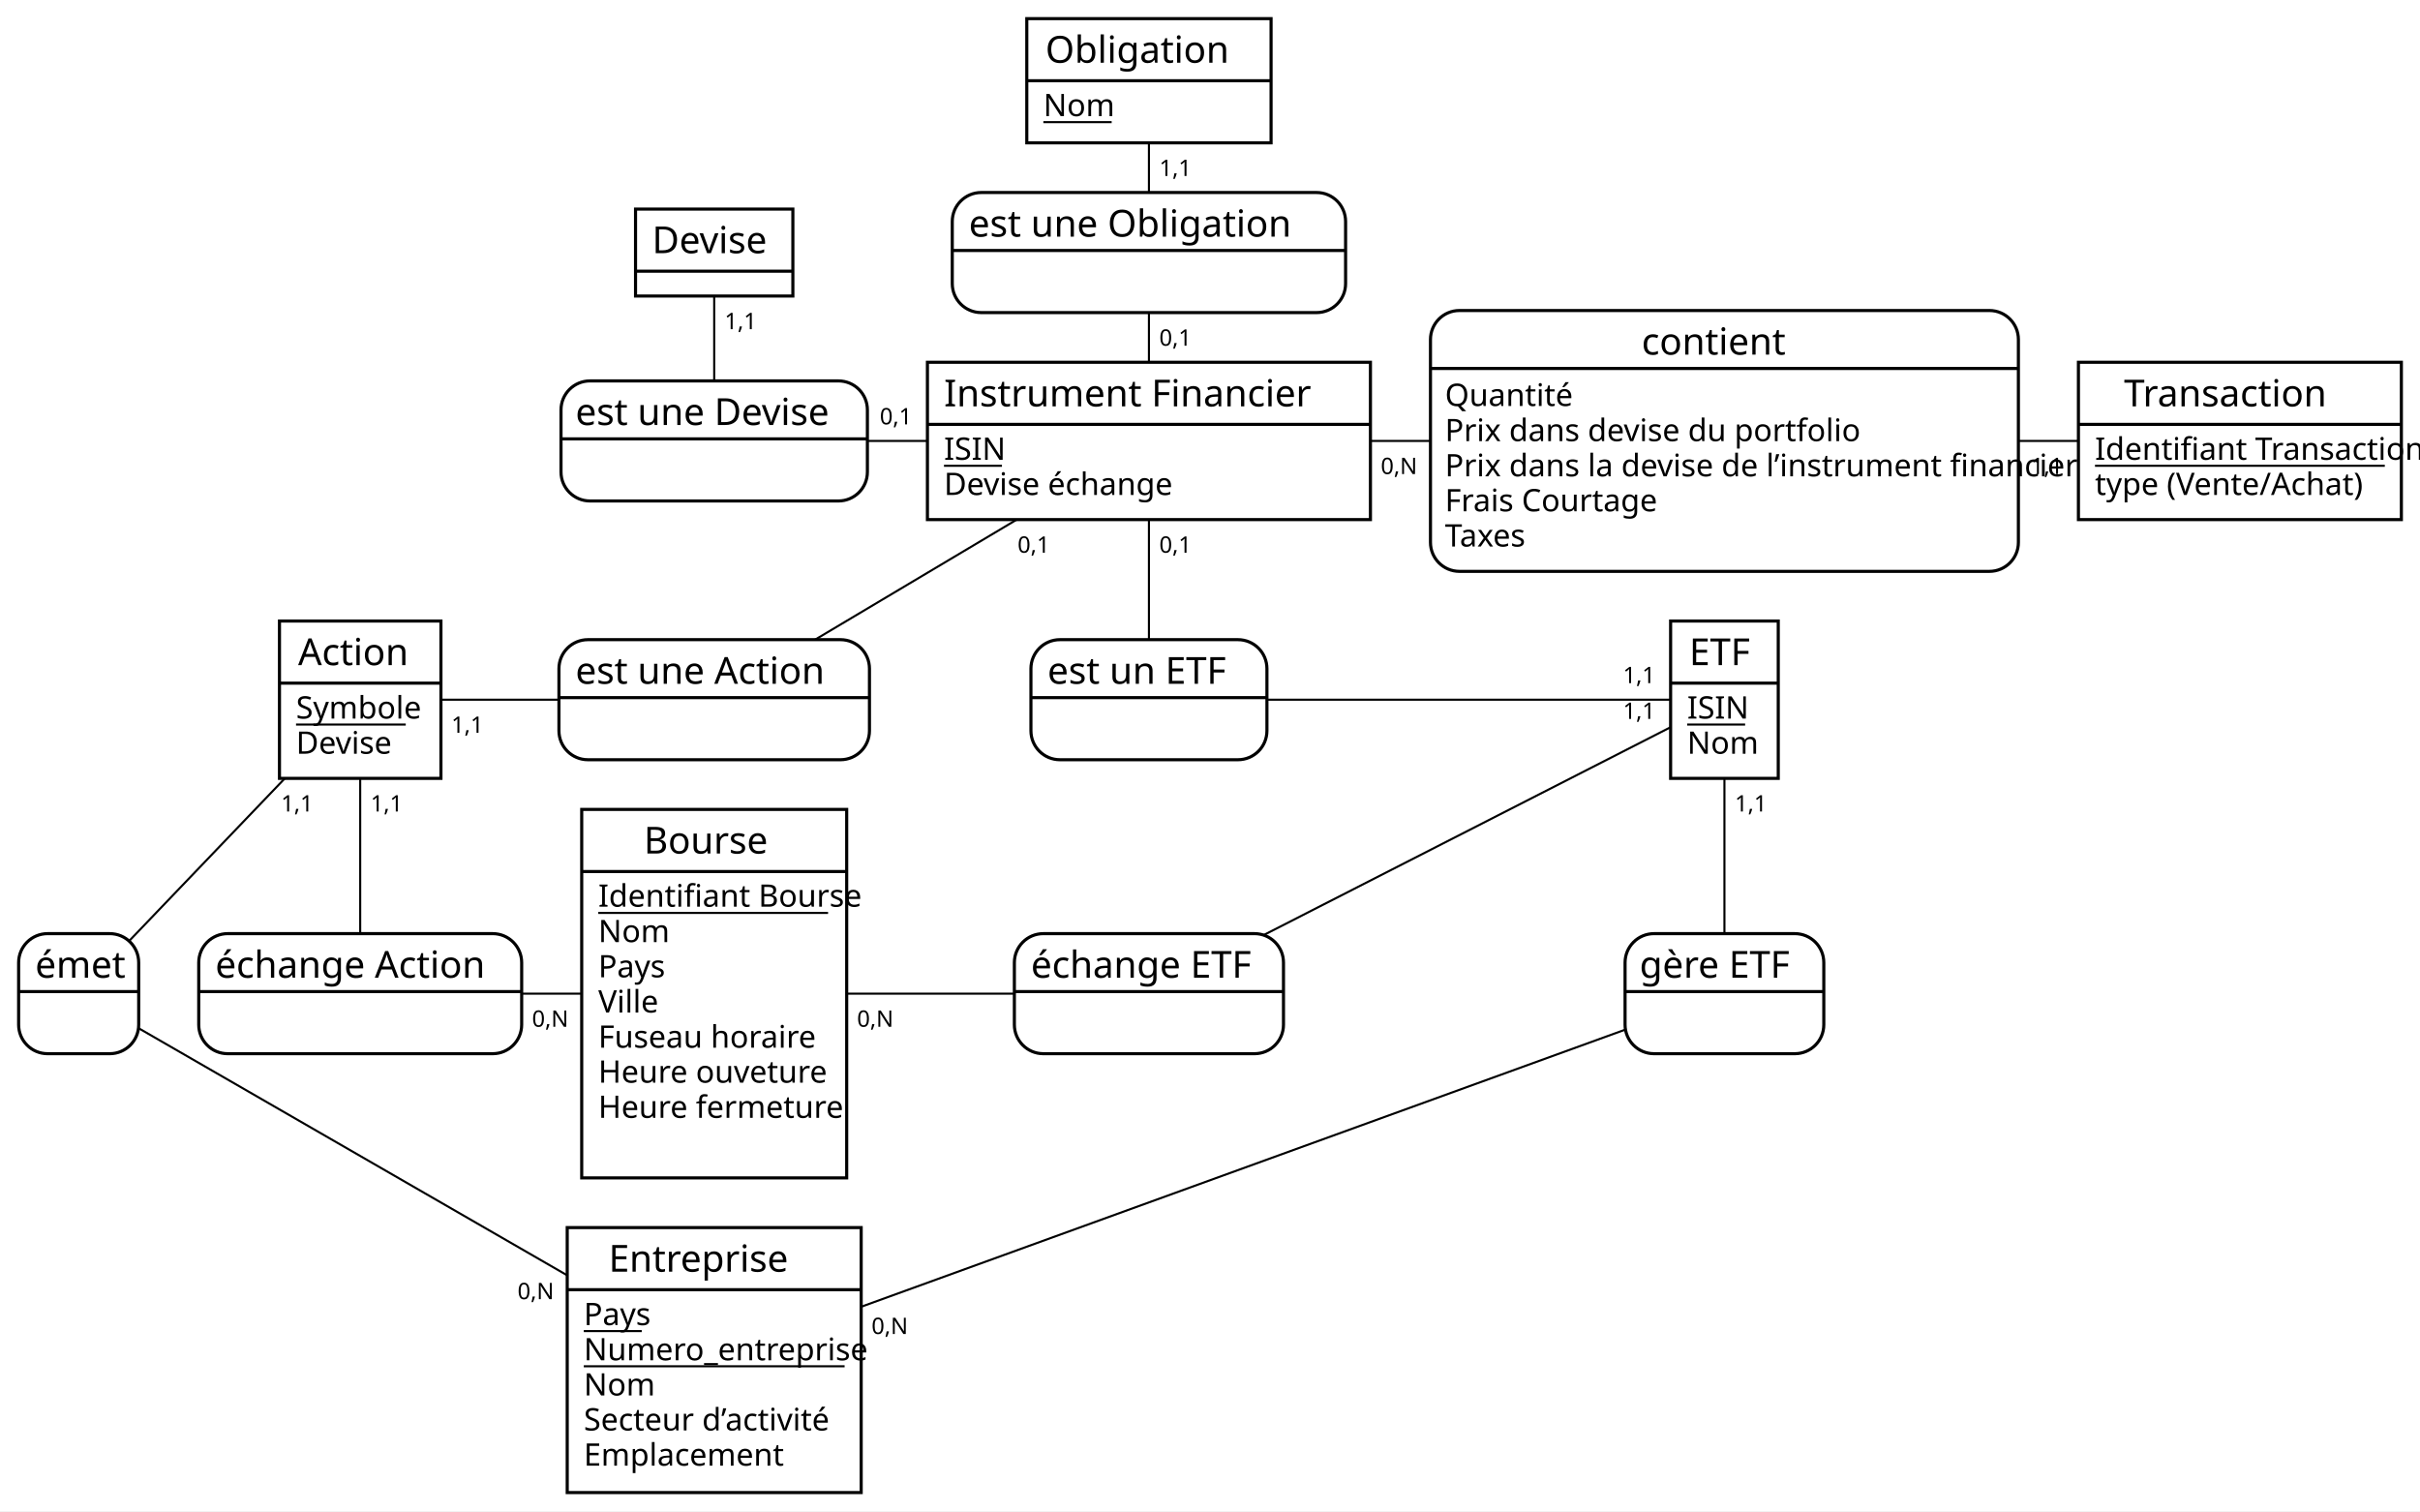
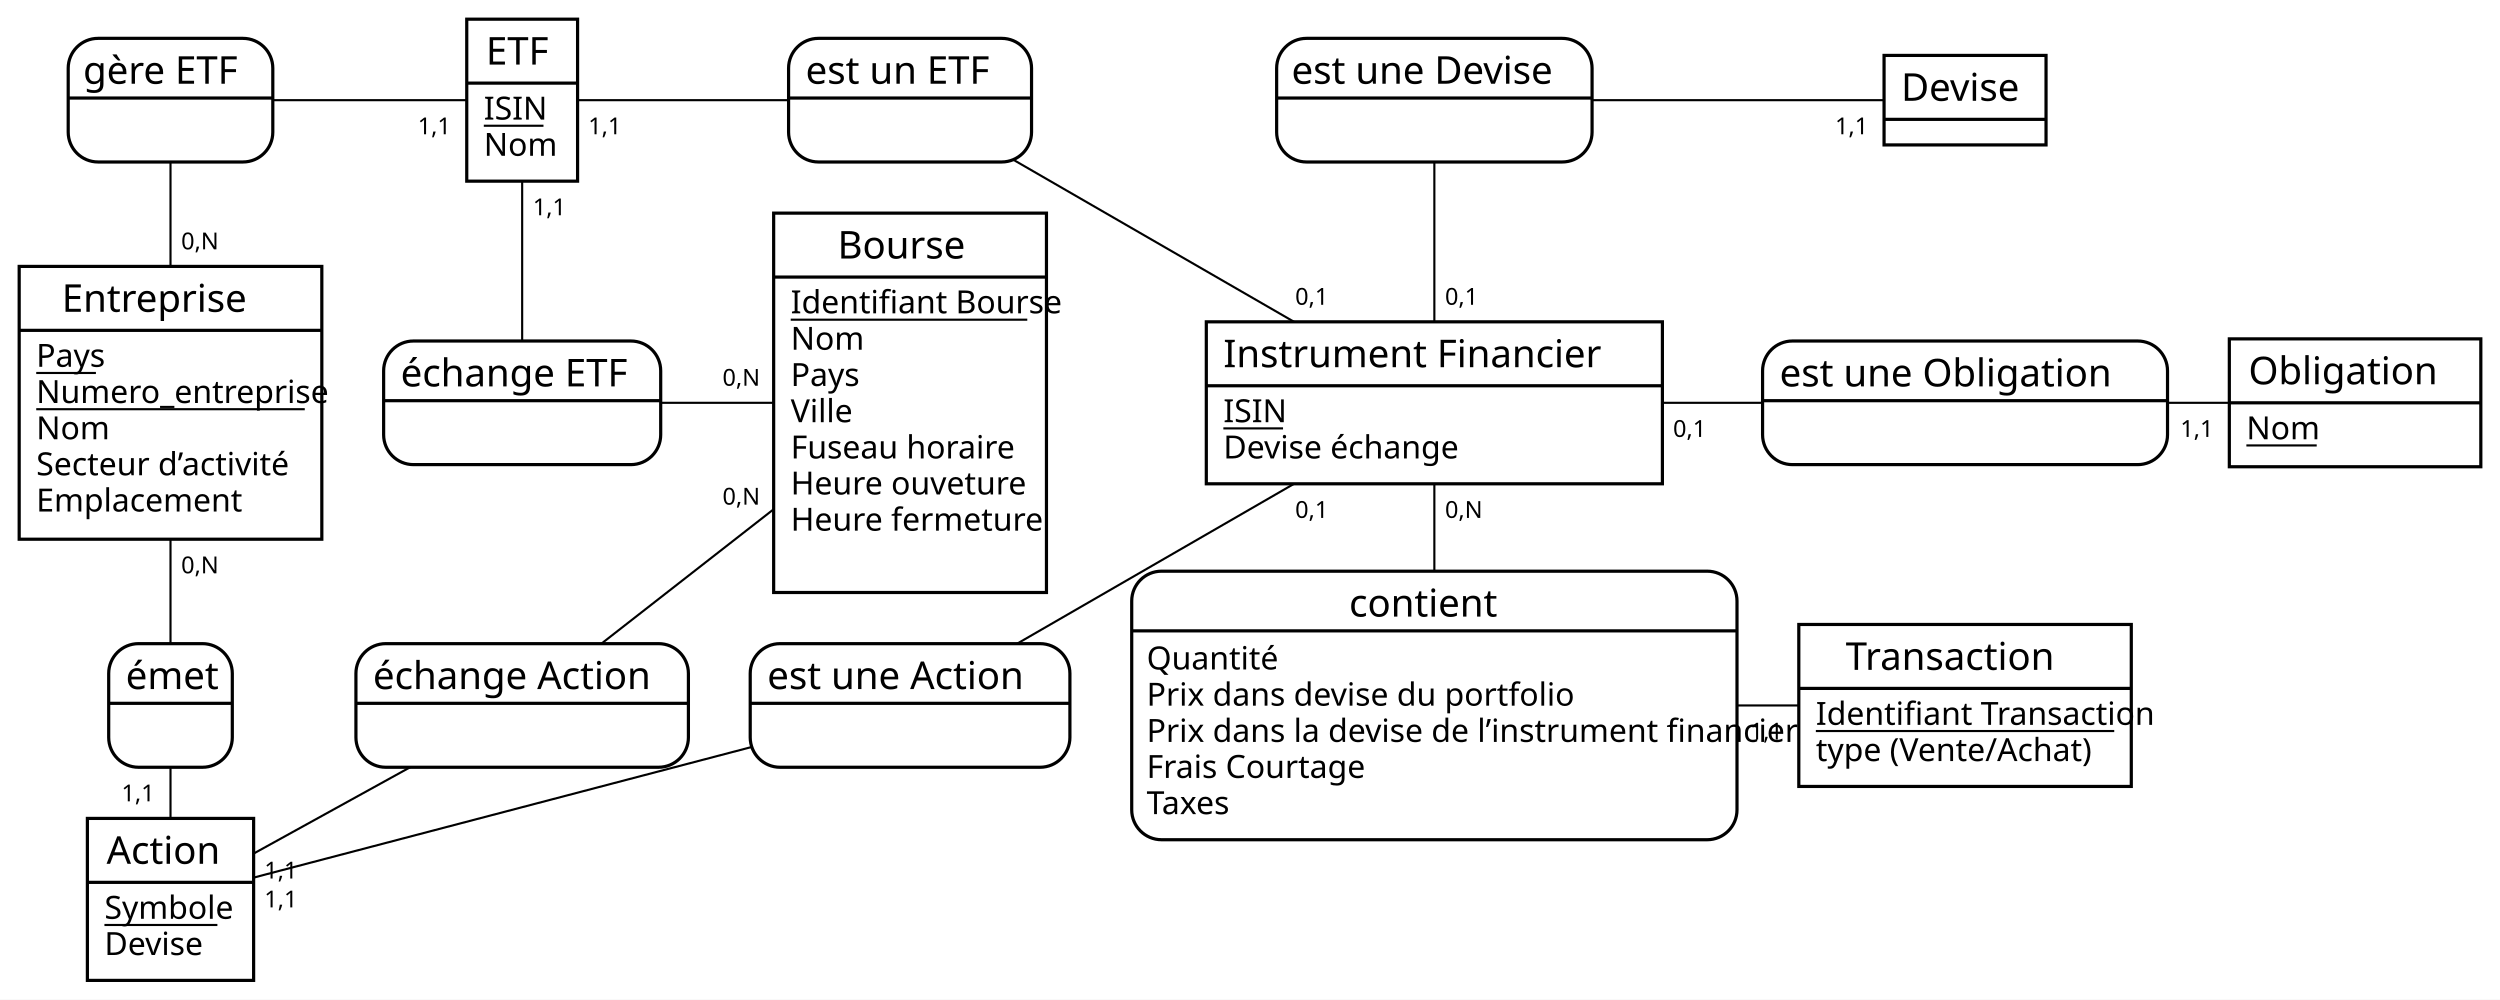
- <svg xmlns="http://www.w3.org/2000/svg" width="1169" height="730" viewBox="0 0 1169 730">
-   <rect x="0" y="0" width="1169" height="730" fill="#FFFFFF" stroke="none" stroke-width="0" />
-   <g>
-     <line x1="555" y1="213" x2="555" y2="122" stroke="#000000" stroke-width="1" />
-     <line x1="555" y1="39" x2="555" y2="122" stroke="#000000" stroke-width="1" />
-     <g>
-       <path d="M636 93 a14 14 90 0 1 14 14 V121 h-190 V107 a14 14 90 0 1 14 -14" fill="#FFFFFF" stroke="#FFFFFF" stroke-width="0" />
-       <path d="M650 121 v16 a14 14 90 0 1 -14 14 H474 a14 14 90 0 1 -14 -14 V121 H190" fill="#FFFFFF" stroke="#FFFFFF" stroke-width="0" />
-       <rect x="460" y="93" width="190" height="58" fill="none" rx="14" stroke="#000000" stroke-width="1.5" />
-       <line x1="460" y1="121" x2="650" y2="121" stroke="#000000" stroke-width="1.5" />
-       <text x="468" y="114.3" fill="#000000" font-family="Copperplate" font-size="18">est une Obligation</text>
-     </g>
-     <text x="560" y="167" fill="#000000" font-family="Futura" font-size="11">0,1</text>
-     <text x="560" y="85" fill="#000000" font-family="Futura" font-size="11">1,1</text>
-   </g>
-   <g>
-     <line x1="555" y1="213" x2="345" y2="213" stroke="#000000" stroke-width="1" />
-     <line x1="345" y1="122" x2="345" y2="213" stroke="#000000" stroke-width="1" />
-     <g>
-       <path d="M405 184 a14 14 90 0 1 14 14 V212 h-148 V198 a14 14 90 0 1 14 -14" fill="#FFFFFF" stroke="#FFFFFF" stroke-width="0" />
-       <path d="M419 212 v16 a14 14 90 0 1 -14 14 H285 a14 14 90 0 1 -14 -14 V212 H148" fill="#FFFFFF" stroke="#FFFFFF" stroke-width="0" />
-       <rect x="271" y="184" width="148" height="58" fill="none" rx="14" stroke="#000000" stroke-width="1.5" />
-       <line x1="271" y1="212" x2="419" y2="212" stroke="#000000" stroke-width="1.5" />
-       <text x="278" y="205.3" fill="#000000" font-family="Copperplate" font-size="18">est une Devise</text>
-     </g>
-     <text x="425" y="205" fill="#000000" font-family="Futura" font-size="11">0,1</text>
-     <text x="350" y="159" fill="#000000" font-family="Futura" font-size="11">1,1</text>
-   </g>
-   <g>
-     <line x1="1082" y1="213" x2="833" y2="213" stroke="#000000" stroke-width="1" />
-     <line x1="555" y1="213" x2="833" y2="213" stroke="#000000" stroke-width="1" />
-     <g>
-       <path d="M961 150 a14 14 90 0 1 14 14 V178 h-284 V164 a14 14 90 0 1 14 -14" fill="#FFFFFF" stroke="#FFFFFF" stroke-width="0" />
-       <path d="M975 178 v84 a14 14 90 0 1 -14 14 H705 a14 14 90 0 1 -14 -14 V178 H284" fill="#FFFFFF" stroke="#FFFFFF" stroke-width="0" />
-       <rect x="691" y="150" width="284" height="126" fill="none" rx="14" stroke="#000000" stroke-width="1.5" />
-       <line x1="691" y1="178" x2="975" y2="178" stroke="#000000" stroke-width="1.5" />
-       <text x="793" y="171.3" fill="#000000" font-family="Copperplate" font-size="18">contient</text>
-       <text x="698" y="196.1" fill="#000000" font-family="Gill Sans" font-size="15">Quantité</text>
-       <text x="698" y="213.1" fill="#000000" font-family="Gill Sans" font-size="15">Prix dans devise du portfolio</text>
-       <text x="698" y="230.1" fill="#000000" font-family="Gill Sans" font-size="15">Prix dans la devise de l’instrument financier</text>
-       <text x="698" y="247" fill="#000000" font-family="Gill Sans" font-size="15">Frais Courtage</text>
-       <text x="698" y="264" fill="#000000" font-family="Gill Sans" font-size="15">Taxes</text>
-     </g>
-     <text x="981" y="229" fill="#000000" font-family="Futura" font-size="11">1,1</text>
-     <text x="667" y="229" fill="#000000" font-family="Futura" font-size="11">0,N</text>
-   </g>
-   <g>
-     <line x1="555" y1="213" x2="345" y2="338" stroke="#000000" stroke-width="1" />
-     <line x1="174" y1="338" x2="345" y2="338" stroke="#000000" stroke-width="1" />
-     <g>
-       <path d="M406 309 a14 14 90 0 1 14 14 V337 h-150 V323 a14 14 90 0 1 14 -14" fill="#FFFFFF" stroke="#FFFFFF" stroke-width="0" />
-       <path d="M420 337 v16 a14 14 90 0 1 -14 14 H284 a14 14 90 0 1 -14 -14 V337 H150" fill="#FFFFFF" stroke="#FFFFFF" stroke-width="0" />
-       <rect x="270" y="309" width="150" height="58" fill="none" rx="14" stroke="#000000" stroke-width="1.5" />
-       <line x1="270" y1="337" x2="420" y2="337" stroke="#000000" stroke-width="1.5" />
-       <text x="278" y="330.3" fill="#000000" font-family="Copperplate" font-size="18">est une Action</text>
-     </g>
-     <text x="491.55" y="267" fill="#000000" font-family="Futura" font-size="11">0,1</text>
-     <text x="218" y="354" fill="#000000" font-family="Futura" font-size="11">1,1</text>
-   </g>
-   <g>
-     <line x1="555" y1="213" x2="555" y2="338" stroke="#000000" stroke-width="1" />
-     <line x1="833" y1="338" x2="555" y2="338" stroke="#000000" stroke-width="1" />
-     <g>
-       <path d="M598 309 a14 14 90 0 1 14 14 V337 h-114 V323 a14 14 90 0 1 14 -14" fill="#FFFFFF" stroke="#FFFFFF" stroke-width="0" />
-       <path d="M612 337 v16 a14 14 90 0 1 -14 14 H512 a14 14 90 0 1 -14 -14 V337 H114" fill="#FFFFFF" stroke="#FFFFFF" stroke-width="0" />
-       <rect x="498" y="309" width="114" height="58" fill="none" rx="14" stroke="#000000" stroke-width="1.5" />
-       <line x1="498" y1="337" x2="612" y2="337" stroke="#000000" stroke-width="1.5" />
-       <text x="506" y="330.3" fill="#000000" font-family="Copperplate" font-size="18">est un ETF</text>
-     </g>
-     <text x="560" y="267" fill="#000000" font-family="Futura" font-size="11">0,1</text>
-     <text x="784" y="330" fill="#000000" font-family="Futura" font-size="11">1,1</text>
-   </g>
-   <g>
-     <line x1="174" y1="338" x2="38" y2="480" stroke="#000000" stroke-width="1" />
-     <line x1="345" y1="657" x2="38" y2="480" stroke="#000000" stroke-width="1" />
-     <g>
-       <path d="M53 451 a14 14 90 0 1 14 14 V479 h-58 V465 a14 14 90 0 1 14 -14" fill="#FFFFFF" stroke="#FFFFFF" stroke-width="0" />
-       <path d="M67 479 v16 a14 14 90 0 1 -14 14 H23 a14 14 90 0 1 -14 -14 V479 H58" fill="#FFFFFF" stroke="#FFFFFF" stroke-width="0" />
-       <rect x="9" y="451" width="58" height="58" fill="none" rx="14" stroke="#000000" stroke-width="1.5" />
-       <line x1="9" y1="479" x2="67" y2="479" stroke="#000000" stroke-width="1.5" />
-       <text x="17" y="472.3" fill="#000000" font-family="Copperplate" font-size="18">émet</text>
-     </g>
-     <text x="135.75" y="392" fill="#000000" font-family="Futura" font-size="11">1,1</text>
-     <text x="250" y="627.59" fill="#000000" font-family="Futura" font-size="11">0,N</text>
-   </g>
-   <g>
-     <line x1="345" y1="480" x2="174" y2="480" stroke="#000000" stroke-width="1" />
-     <line x1="174" y1="338" x2="174" y2="480" stroke="#000000" stroke-width="1" />
-     <g>
-       <path d="M238 451 a14 14 90 0 1 14 14 V479 h-156 V465 a14 14 90 0 1 14 -14" fill="#FFFFFF" stroke="#FFFFFF" stroke-width="0" />
-       <path d="M252 479 v16 a14 14 90 0 1 -14 14 H110 a14 14 90 0 1 -14 -14 V479 H156" fill="#FFFFFF" stroke="#FFFFFF" stroke-width="0" />
-       <rect x="96" y="451" width="156" height="58" fill="none" rx="14" stroke="#000000" stroke-width="1.5" />
-       <line x1="96" y1="479" x2="252" y2="479" stroke="#000000" stroke-width="1.5" />
-       <text x="104" y="472.3" fill="#000000" font-family="Copperplate" font-size="18">échange Action</text>
-     </g>
-     <text x="257" y="496" fill="#000000" font-family="Futura" font-size="11">0,N</text>
-     <text x="179" y="392" fill="#000000" font-family="Futura" font-size="11">1,1</text>
-   </g>
-   <g>
-     <line x1="345" y1="480" x2="555" y2="480" stroke="#000000" stroke-width="1" />
-     <line x1="833" y1="338" x2="555" y2="480" stroke="#000000" stroke-width="1" />
-     <g>
-       <path d="M606 451 a14 14 90 0 1 14 14 V479 h-130 V465 a14 14 90 0 1 14 -14" fill="#FFFFFF" stroke="#FFFFFF" stroke-width="0" />
-       <path d="M620 479 v16 a14 14 90 0 1 -14 14 H504 a14 14 90 0 1 -14 -14 V479 H130" fill="#FFFFFF" stroke="#FFFFFF" stroke-width="0" />
-       <rect x="490" y="451" width="130" height="58" fill="none" rx="14" stroke="#000000" stroke-width="1.5" />
-       <line x1="490" y1="479" x2="620" y2="479" stroke="#000000" stroke-width="1.5" />
-       <text x="498" y="472.3" fill="#000000" font-family="Copperplate" font-size="18">échange ETF</text>
-     </g>
-     <text x="414" y="496" fill="#000000" font-family="Futura" font-size="11">0,N</text>
-     <text x="784" y="347.27" fill="#000000" font-family="Futura" font-size="11">1,1</text>
-   </g>
-   <g>
-     <line x1="345" y1="657" x2="833" y2="480" stroke="#000000" stroke-width="1" />
-     <line x1="833" y1="338" x2="833" y2="480" stroke="#000000" stroke-width="1" />
-     <g>
-       <path d="M867 451 a14 14 90 0 1 14 14 V479 h-96 V465 a14 14 90 0 1 14 -14" fill="#FFFFFF" stroke="#FFFFFF" stroke-width="0" />
-       <path d="M881 479 v16 a14 14 90 0 1 -14 14 H799 a14 14 90 0 1 -14 -14 V479 H96" fill="#FFFFFF" stroke="#FFFFFF" stroke-width="0" />
-       <rect x="785" y="451" width="96" height="58" fill="none" rx="14" stroke="#000000" stroke-width="1.5" />
-       <line x1="785" y1="479" x2="881" y2="479" stroke="#000000" stroke-width="1.5" />
-       <text x="792" y="472.3" fill="#000000" font-family="Copperplate" font-size="18">gère ETF</text>
-     </g>
-     <text x="421" y="644.41" fill="#000000" font-family="Futura" font-size="11">0,N</text>
-     <text x="838" y="392" fill="#000000" font-family="Futura" font-size="11">1,1</text>
-   </g>
-   <g>
-     <g>
-       <rect x="496" y="9" width="118" height="30" fill="#FFFFFF" stroke="none" stroke-width="0" opacity="1" />
-       <rect x="496" y="39" width="118" height="30" fill="#FFFFFF" stroke="none" stroke-width="0" opacity="1" />
-       <rect x="496" y="9" width="118" height="60" fill="none" stroke="#000000" stroke-width="1.5" opacity="1" />
-       <line x1="496" y1="39" x2="614" y2="39" stroke="#000000" stroke-width="1.5" />
-     </g>
-     <text x="505" y="30.3" fill="#000000" font-family="Copperplate" font-size="18">Obligation</text>
-     <text x="504" y="56.1" fill="#000000" font-family="Gill Sans" font-size="15">Nom</text>
-     <line x1="504" y1="59" x2="537" y2="59" stroke="#000000" stroke-width="1" />
-   </g>
-   <g>
-     <g>
-       <rect x="307" y="101" width="76" height="30" fill="#FFFFFF" stroke="none" stroke-width="0" opacity="1" />
-       <rect x="307" y="131" width="76" height="12" fill="#FFFFFF" stroke="none" stroke-width="0" opacity="1" />
-       <rect x="307" y="101" width="76" height="42" fill="none" stroke="#000000" stroke-width="1.5" opacity="1" />
-       <line x1="307" y1="131" x2="383" y2="131" stroke="#000000" stroke-width="1.5" />
-     </g>
-     <text x="315" y="122.3" fill="#000000" font-family="Copperplate" font-size="18">Devise</text>
-   </g>
-   <g>
-     <g>
-       <rect x="448" y="175" width="214" height="30" fill="#FFFFFF" stroke="none" stroke-width="0" opacity="1" />
-       <rect x="448" y="205" width="214" height="46" fill="#FFFFFF" stroke="none" stroke-width="0" opacity="1" />
-       <rect x="448" y="175" width="214" height="76" fill="none" stroke="#000000" stroke-width="1.5" opacity="1" />
-       <line x1="448" y1="205" x2="662" y2="205" stroke="#000000" stroke-width="1.5" />
-     </g>
-     <text x="456" y="196.3" fill="#000000" font-family="Copperplate" font-size="18">Instrument Financier</text>
-     <text x="456" y="222.1" fill="#000000" font-family="Gill Sans" font-size="15">ISIN</text>
-     <line x1="456" y1="225" x2="484" y2="225" stroke="#000000" stroke-width="1" />
-     <text x="456" y="239.1" fill="#000000" font-family="Gill Sans" font-size="15">Devise échange</text>
-   </g>
-   <g>
-     <g>
-       <rect x="1004" y="175" width="156" height="30" fill="#FFFFFF" stroke="none" stroke-width="0" opacity="1" />
-       <rect x="1004" y="205" width="156" height="46" fill="#FFFFFF" stroke="none" stroke-width="0" opacity="1" />
-       <rect x="1004" y="175" width="156" height="76" fill="none" stroke="#000000" stroke-width="1.5" opacity="1" />
-       <line x1="1004" y1="205" x2="1160" y2="205" stroke="#000000" stroke-width="1.5" />
-     </g>
-     <text x="1026" y="196.3" fill="#000000" font-family="Copperplate" font-size="18">Transaction</text>
-     <text x="1012" y="222.1" fill="#000000" font-family="Gill Sans" font-size="15">Identifiant Transaction</text>
-     <line x1="1012" y1="225" x2="1152" y2="225" stroke="#000000" stroke-width="1" />
-     <text x="1012" y="239.1" fill="#000000" font-family="Gill Sans" font-size="15">type (Vente/Achat)</text>
-   </g>
-   <g>
-     <g>
-       <rect x="135" y="300" width="78" height="30" fill="#FFFFFF" stroke="none" stroke-width="0" opacity="1" />
-       <rect x="135" y="330" width="78" height="46" fill="#FFFFFF" stroke="none" stroke-width="0" opacity="1" />
-       <rect x="135" y="300" width="78" height="76" fill="none" stroke="#000000" stroke-width="1.5" opacity="1" />
-       <line x1="135" y1="330" x2="213" y2="330" stroke="#000000" stroke-width="1.5" />
-     </g>
-     <text x="144" y="321.3" fill="#000000" font-family="Copperplate" font-size="18">Action</text>
-     <text x="143" y="347.1" fill="#000000" font-family="Gill Sans" font-size="15">Symbole</text>
-     <line x1="143" y1="350" x2="196" y2="350" stroke="#000000" stroke-width="1" />
-     <text x="143" y="364.1" fill="#000000" font-family="Gill Sans" font-size="15">Devise</text>
-   </g>
-   <g>
-     <g>
-       <rect x="807" y="300" width="52" height="30" fill="#FFFFFF" stroke="none" stroke-width="0" opacity="1" />
-       <rect x="807" y="330" width="52" height="46" fill="#FFFFFF" stroke="none" stroke-width="0" opacity="1" />
-       <rect x="807" y="300" width="52" height="76" fill="none" stroke="#000000" stroke-width="1.5" opacity="1" />
-       <line x1="807" y1="330" x2="859" y2="330" stroke="#000000" stroke-width="1.5" />
-     </g>
-     <text x="816" y="321.3" fill="#000000" font-family="Copperplate" font-size="18">ETF</text>
-     <text x="815" y="347.1" fill="#000000" font-family="Gill Sans" font-size="15">ISIN</text>
-     <line x1="815" y1="350" x2="843" y2="350" stroke="#000000" stroke-width="1" />
-     <text x="815" y="364.1" fill="#000000" font-family="Gill Sans" font-size="15">Nom</text>
-   </g>
-   <g>
-     <g>
-       <rect x="281" y="391" width="128" height="30" fill="#FFFFFF" stroke="none" stroke-width="0" opacity="1" />
-       <rect x="281" y="421" width="128" height="148" fill="#FFFFFF" stroke="none" stroke-width="0" opacity="1" />
-       <rect x="281" y="391" width="128" height="178" fill="none" stroke="#000000" stroke-width="1.5" opacity="1" />
-       <line x1="281" y1="421" x2="409" y2="421" stroke="#000000" stroke-width="1.5" />
-     </g>
-     <text x="311" y="412.3" fill="#000000" font-family="Copperplate" font-size="18">Bourse</text>
-     <text x="289" y="438" fill="#000000" font-family="Gill Sans" font-size="15">Identifiant Bourse</text>
-     <line x1="289" y1="441" x2="400" y2="441" stroke="#000000" stroke-width="1" />
-     <text x="289" y="455.1" fill="#000000" font-family="Gill Sans" font-size="15">Nom</text>
-     <text x="289" y="472.1" fill="#000000" font-family="Gill Sans" font-size="15">Pays</text>
-     <text x="289" y="489.1" fill="#000000" font-family="Gill Sans" font-size="15">Ville</text>
-     <text x="289" y="506.1" fill="#000000" font-family="Gill Sans" font-size="15">Fuseau horaire</text>
-     <text x="289" y="523" fill="#000000" font-family="Gill Sans" font-size="15">Heure ouveture</text>
-     <text x="289" y="540" fill="#000000" font-family="Gill Sans" font-size="15">Heure fermeture</text>
-   </g>
-   <g>
-     <g>
-       <rect x="274" y="593" width="142" height="30" fill="#FFFFFF" stroke="none" stroke-width="0" opacity="1" />
-       <rect x="274" y="623" width="142" height="98" fill="#FFFFFF" stroke="none" stroke-width="0" opacity="1" />
-       <rect x="274" y="593" width="142" height="128" fill="none" stroke="#000000" stroke-width="1.5" opacity="1" />
-       <line x1="274" y1="623" x2="416" y2="623" stroke="#000000" stroke-width="1.5" />
-     </g>
-     <text x="294" y="614.3" fill="#000000" font-family="Copperplate" font-size="18">Entreprise</text>
-     <text x="282" y="640.1" fill="#000000" font-family="Gill Sans" font-size="15">Pays</text>
-     <line x1="282" y1="643" x2="310" y2="643" stroke="#000000" stroke-width="1" />
-     <text x="282" y="657.1" fill="#000000" font-family="Gill Sans" font-size="15">Numero_entreprise</text>
-     <line x1="282" y1="660" x2="408" y2="660" stroke="#000000" stroke-width="1" />
-     <text x="282" y="674.1" fill="#000000" font-family="Gill Sans" font-size="15">Nom</text>
-     <text x="282" y="691" fill="#000000" font-family="Gill Sans" font-size="15">Secteur d’activité</text>
-     <text x="282" y="708" fill="#000000" font-family="Gill Sans" font-size="15">Emplacement</text>
+ <svg xmlns="http://www.w3.org/2000/svg" width="1173" height="469" viewBox="0 0 1173 469">
+   <rect x="0" y="0" width="1173" height="469" fill="#FFFFFF" stroke="none" stroke-width="0" />
+   <g>
+     <line x1="80" y1="189" x2="80" y2="47" stroke="#000000" stroke-width="1" />
+     <line x1="245" y1="47" x2="80" y2="47" stroke="#000000" stroke-width="1" />
+     <g>
+       <path d="M114 18 a14 14 90 0 1 14 14 V46 h-96 V32 a14 14 90 0 1 14 -14" fill="#FFFFFF" stroke="#FFFFFF" stroke-width="0" />
+       <path d="M128 46 v16 a14 14 90 0 1 -14 14 H46 a14 14 90 0 1 -14 -14 V46 H96" fill="#FFFFFF" stroke="#FFFFFF" stroke-width="0" />
+       <rect x="32" y="18" width="96" height="58" fill="none" rx="14" stroke="#000000" stroke-width="1.5" />
+       <line x1="32" y1="46" x2="128" y2="46" stroke="#000000" stroke-width="1.5" />
+       <text x="39" y="39.3" fill="#000000" font-family="Copperplate" font-size="18">gère ETF</text>
+     </g>
+     <text x="85" y="117" fill="#000000" font-family="Futura" font-size="11">0,N</text>
+     <text x="196" y="63" fill="#000000" font-family="Futura" font-size="11">1,1</text>
+   </g>
+   <g>
+     <line x1="673" y1="189" x2="427" y2="47" stroke="#000000" stroke-width="1" />
+     <line x1="245" y1="47" x2="427" y2="47" stroke="#000000" stroke-width="1" />
+     <g>
+       <path d="M470 18 a14 14 90 0 1 14 14 V46 h-114 V32 a14 14 90 0 1 14 -14" fill="#FFFFFF" stroke="#FFFFFF" stroke-width="0" />
+       <path d="M484 46 v16 a14 14 90 0 1 -14 14 H384 a14 14 90 0 1 -14 -14 V46 H114" fill="#FFFFFF" stroke="#FFFFFF" stroke-width="0" />
+       <rect x="370" y="18" width="114" height="58" fill="none" rx="14" stroke="#000000" stroke-width="1.5" />
+       <line x1="370" y1="46" x2="484" y2="46" stroke="#000000" stroke-width="1.5" />
+       <text x="378" y="39.3" fill="#000000" font-family="Copperplate" font-size="18">est un ETF</text>
+     </g>
+     <text x="607.69" y="143" fill="#000000" font-family="Futura" font-size="11">0,1</text>
+     <text x="276" y="63" fill="#000000" font-family="Futura" font-size="11">1,1</text>
+   </g>
+   <g>
+     <line x1="673" y1="189" x2="673" y2="47" stroke="#000000" stroke-width="1" />
+     <line x1="922" y1="47" x2="673" y2="47" stroke="#000000" stroke-width="1" />
+     <g>
+       <path d="M733 18 a14 14 90 0 1 14 14 V46 h-148 V32 a14 14 90 0 1 14 -14" fill="#FFFFFF" stroke="#FFFFFF" stroke-width="0" />
+       <path d="M747 46 v16 a14 14 90 0 1 -14 14 H613 a14 14 90 0 1 -14 -14 V46 H148" fill="#FFFFFF" stroke="#FFFFFF" stroke-width="0" />
+       <rect x="599" y="18" width="148" height="58" fill="none" rx="14" stroke="#000000" stroke-width="1.5" />
+       <line x1="599" y1="46" x2="747" y2="46" stroke="#000000" stroke-width="1.5" />
+       <text x="606" y="39.3" fill="#000000" font-family="Copperplate" font-size="18">est une Devise</text>
+     </g>
+     <text x="678" y="143" fill="#000000" font-family="Futura" font-size="11">0,1</text>
+     <text x="861" y="63" fill="#000000" font-family="Futura" font-size="11">1,1</text>
+   </g>
+   <g>
+     <line x1="427" y1="189" x2="245" y2="189" stroke="#000000" stroke-width="1" />
+     <line x1="245" y1="47" x2="245" y2="189" stroke="#000000" stroke-width="1" />
+     <g>
+       <path d="M296 160 a14 14 90 0 1 14 14 V188 h-130 V174 a14 14 90 0 1 14 -14" fill="#FFFFFF" stroke="#FFFFFF" stroke-width="0" />
+       <path d="M310 188 v16 a14 14 90 0 1 -14 14 H194 a14 14 90 0 1 -14 -14 V188 H130" fill="#FFFFFF" stroke="#FFFFFF" stroke-width="0" />
+       <rect x="180" y="160" width="130" height="58" fill="none" rx="14" stroke="#000000" stroke-width="1.5" />
+       <line x1="180" y1="188" x2="310" y2="188" stroke="#000000" stroke-width="1.5" />
+       <text x="188" y="181.3" fill="#000000" font-family="Copperplate" font-size="18">échange ETF</text>
+     </g>
+     <text x="339" y="181" fill="#000000" font-family="Futura" font-size="11">0,N</text>
+     <text x="250" y="101" fill="#000000" font-family="Futura" font-size="11">1,1</text>
+   </g>
+   <g>
+     <line x1="673" y1="189" x2="922" y2="189" stroke="#000000" stroke-width="1" />
+     <line x1="1105" y1="189" x2="922" y2="189" stroke="#000000" stroke-width="1" />
+     <g>
+       <path d="M1003 160 a14 14 90 0 1 14 14 V188 h-190 V174 a14 14 90 0 1 14 -14" fill="#FFFFFF" stroke="#FFFFFF" stroke-width="0" />
+       <path d="M1017 188 v16 a14 14 90 0 1 -14 14 H841 a14 14 90 0 1 -14 -14 V188 H190" fill="#FFFFFF" stroke="#FFFFFF" stroke-width="0" />
+       <rect x="827" y="160" width="190" height="58" fill="none" rx="14" stroke="#000000" stroke-width="1.5" />
+       <line x1="827" y1="188" x2="1017" y2="188" stroke="#000000" stroke-width="1.5" />
+       <text x="835" y="181.3" fill="#000000" font-family="Copperplate" font-size="18">est une Obligation</text>
+     </g>
+     <text x="785" y="205" fill="#000000" font-family="Futura" font-size="11">0,1</text>
+     <text x="1023" y="205" fill="#000000" font-family="Futura" font-size="11">1,1</text>
+   </g>
+   <g>
+     <line x1="80" y1="422" x2="80" y2="331" stroke="#000000" stroke-width="1" />
+     <line x1="80" y1="189" x2="80" y2="331" stroke="#000000" stroke-width="1" />
+     <g>
+       <path d="M95 302 a14 14 90 0 1 14 14 V330 h-58 V316 a14 14 90 0 1 14 -14" fill="#FFFFFF" stroke="#FFFFFF" stroke-width="0" />
+       <path d="M109 330 v16 a14 14 90 0 1 -14 14 H65 a14 14 90 0 1 -14 -14 V330 H58" fill="#FFFFFF" stroke="#FFFFFF" stroke-width="0" />
+       <rect x="51" y="302" width="58" height="58" fill="none" rx="14" stroke="#000000" stroke-width="1.5" />
+       <line x1="51" y1="330" x2="109" y2="330" stroke="#000000" stroke-width="1.5" />
+       <text x="59" y="323.3" fill="#000000" font-family="Copperplate" font-size="18">émet</text>
+     </g>
+     <text x="57" y="376" fill="#000000" font-family="Futura" font-size="11">1,1</text>
+     <text x="85" y="269" fill="#000000" font-family="Futura" font-size="11">0,N</text>
+   </g>
+   <g>
+     <line x1="427" y1="189" x2="245" y2="331" stroke="#000000" stroke-width="1" />
+     <line x1="80" y1="422" x2="245" y2="331" stroke="#000000" stroke-width="1" />
+     <g>
+       <path d="M309 302 a14 14 90 0 1 14 14 V330 h-156 V316 a14 14 90 0 1 14 -14" fill="#FFFFFF" stroke="#FFFFFF" stroke-width="0" />
+       <path d="M323 330 v16 a14 14 90 0 1 -14 14 H181 a14 14 90 0 1 -14 -14 V330 H156" fill="#FFFFFF" stroke="#FFFFFF" stroke-width="0" />
+       <rect x="167" y="302" width="156" height="58" fill="none" rx="14" stroke="#000000" stroke-width="1.5" />
+       <line x1="167" y1="330" x2="323" y2="330" stroke="#000000" stroke-width="1.5" />
+       <text x="175" y="323.3" fill="#000000" font-family="Copperplate" font-size="18">échange Action</text>
+     </g>
+     <text x="339" y="236.78" fill="#000000" font-family="Futura" font-size="11">0,N</text>
+     <text x="124" y="412.2" fill="#000000" font-family="Futura" font-size="11">1,1</text>
+   </g>
+   <g>
+     <line x1="673" y1="189" x2="427" y2="331" stroke="#000000" stroke-width="1" />
+     <line x1="80" y1="422" x2="427" y2="331" stroke="#000000" stroke-width="1" />
+     <g>
+       <path d="M488 302 a14 14 90 0 1 14 14 V330 h-150 V316 a14 14 90 0 1 14 -14" fill="#FFFFFF" stroke="#FFFFFF" stroke-width="0" />
+       <path d="M502 330 v16 a14 14 90 0 1 -14 14 H366 a14 14 90 0 1 -14 -14 V330 H150" fill="#FFFFFF" stroke="#FFFFFF" stroke-width="0" />
+       <rect x="352" y="302" width="150" height="58" fill="none" rx="14" stroke="#000000" stroke-width="1.5" />
+       <line x1="352" y1="330" x2="502" y2="330" stroke="#000000" stroke-width="1.5" />
+       <text x="360" y="323.3" fill="#000000" font-family="Copperplate" font-size="18">est une Action</text>
+     </g>
+     <text x="607.69" y="243" fill="#000000" font-family="Futura" font-size="11">0,1</text>
+     <text x="124" y="425.75" fill="#000000" font-family="Futura" font-size="11">1,1</text>
+   </g>
+   <g>
+     <line x1="922" y1="331" x2="673" y2="331" stroke="#000000" stroke-width="1" />
+     <line x1="673" y1="189" x2="673" y2="331" stroke="#000000" stroke-width="1" />
+     <g>
+       <path d="M801 268 a14 14 90 0 1 14 14 V296 h-284 V282 a14 14 90 0 1 14 -14" fill="#FFFFFF" stroke="#FFFFFF" stroke-width="0" />
+       <path d="M815 296 v84 a14 14 90 0 1 -14 14 H545 a14 14 90 0 1 -14 -14 V296 H284" fill="#FFFFFF" stroke="#FFFFFF" stroke-width="0" />
+       <rect x="531" y="268" width="284" height="126" fill="none" rx="14" stroke="#000000" stroke-width="1.5" />
+       <line x1="531" y1="296" x2="815" y2="296" stroke="#000000" stroke-width="1.5" />
+       <text x="633" y="289.3" fill="#000000" font-family="Copperplate" font-size="18">contient</text>
+       <text x="538" y="314.1" fill="#000000" font-family="Gill Sans" font-size="15">Quantité</text>
+       <text x="538" y="331.1" fill="#000000" font-family="Gill Sans" font-size="15">Prix dans devise du portfolio</text>
+       <text x="538" y="348.1" fill="#000000" font-family="Gill Sans" font-size="15">Prix dans la devise de l’instrument financier</text>
+       <text x="538" y="365" fill="#000000" font-family="Gill Sans" font-size="15">Frais Courtage</text>
+       <text x="538" y="382" fill="#000000" font-family="Gill Sans" font-size="15">Taxes</text>
+     </g>
+     <text x="821" y="347" fill="#000000" font-family="Futura" font-size="11">1,1</text>
+     <text x="678" y="243" fill="#000000" font-family="Futura" font-size="11">0,N</text>
+   </g>
+   <g>
+     <g>
+       <rect x="219" y="9" width="52" height="30" fill="#FFFFFF" stroke="none" stroke-width="0" opacity="1" />
+       <rect x="219" y="39" width="52" height="46" fill="#FFFFFF" stroke="none" stroke-width="0" opacity="1" />
+       <rect x="219" y="9" width="52" height="76" fill="none" stroke="#000000" stroke-width="1.5" opacity="1" />
+       <line x1="219" y1="39" x2="271" y2="39" stroke="#000000" stroke-width="1.5" />
+     </g>
+     <text x="228" y="30.3" fill="#000000" font-family="Copperplate" font-size="18">ETF</text>
+     <text x="227" y="56.1" fill="#000000" font-family="Gill Sans" font-size="15">ISIN</text>
+     <line x1="227" y1="59" x2="255" y2="59" stroke="#000000" stroke-width="1" />
+     <text x="227" y="73.1" fill="#000000" font-family="Gill Sans" font-size="15">Nom</text>
+   </g>
+   <g>
+     <g>
+       <rect x="884" y="26" width="76" height="30" fill="#FFFFFF" stroke="none" stroke-width="0" opacity="1" />
+       <rect x="884" y="56" width="76" height="12" fill="#FFFFFF" stroke="none" stroke-width="0" opacity="1" />
+       <rect x="884" y="26" width="76" height="42" fill="none" stroke="#000000" stroke-width="1.5" opacity="1" />
+       <line x1="884" y1="56" x2="960" y2="56" stroke="#000000" stroke-width="1.5" />
+     </g>
+     <text x="892" y="47.3" fill="#000000" font-family="Copperplate" font-size="18">Devise</text>
+   </g>
+   <g>
+     <g>
+       <rect x="9" y="125" width="142" height="30" fill="#FFFFFF" stroke="none" stroke-width="0" opacity="1" />
+       <rect x="9" y="155" width="142" height="98" fill="#FFFFFF" stroke="none" stroke-width="0" opacity="1" />
+       <rect x="9" y="125" width="142" height="128" fill="none" stroke="#000000" stroke-width="1.5" opacity="1" />
+       <line x1="9" y1="155" x2="151" y2="155" stroke="#000000" stroke-width="1.5" />
+     </g>
+     <text x="29" y="146.3" fill="#000000" font-family="Copperplate" font-size="18">Entreprise</text>
+     <text x="17" y="172.1" fill="#000000" font-family="Gill Sans" font-size="15">Pays</text>
+     <line x1="17" y1="175" x2="45" y2="175" stroke="#000000" stroke-width="1" />
+     <text x="17" y="189.1" fill="#000000" font-family="Gill Sans" font-size="15">Numero_entreprise</text>
+     <line x1="17" y1="192" x2="143" y2="192" stroke="#000000" stroke-width="1" />
+     <text x="17" y="206.1" fill="#000000" font-family="Gill Sans" font-size="15">Nom</text>
+     <text x="17" y="223" fill="#000000" font-family="Gill Sans" font-size="15">Secteur d’activité</text>
+     <text x="17" y="240" fill="#000000" font-family="Gill Sans" font-size="15">Emplacement</text>
+   </g>
+   <g>
+     <g>
+       <rect x="363" y="100" width="128" height="30" fill="#FFFFFF" stroke="none" stroke-width="0" opacity="1" />
+       <rect x="363" y="130" width="128" height="148" fill="#FFFFFF" stroke="none" stroke-width="0" opacity="1" />
+       <rect x="363" y="100" width="128" height="178" fill="none" stroke="#000000" stroke-width="1.5" opacity="1" />
+       <line x1="363" y1="130" x2="491" y2="130" stroke="#000000" stroke-width="1.5" />
+     </g>
+     <text x="393" y="121.3" fill="#000000" font-family="Copperplate" font-size="18">Bourse</text>
+     <text x="371" y="147" fill="#000000" font-family="Gill Sans" font-size="15">Identifiant Bourse</text>
+     <line x1="371" y1="150" x2="482" y2="150" stroke="#000000" stroke-width="1" />
+     <text x="371" y="164.1" fill="#000000" font-family="Gill Sans" font-size="15">Nom</text>
+     <text x="371" y="181.1" fill="#000000" font-family="Gill Sans" font-size="15">Pays</text>
+     <text x="371" y="198.1" fill="#000000" font-family="Gill Sans" font-size="15">Ville</text>
+     <text x="371" y="215.1" fill="#000000" font-family="Gill Sans" font-size="15">Fuseau horaire</text>
+     <text x="371" y="232" fill="#000000" font-family="Gill Sans" font-size="15">Heure ouveture</text>
+     <text x="371" y="249" fill="#000000" font-family="Gill Sans" font-size="15">Heure fermeture</text>
+   </g>
+   <g>
+     <g>
+       <rect x="566" y="151" width="214" height="30" fill="#FFFFFF" stroke="none" stroke-width="0" opacity="1" />
+       <rect x="566" y="181" width="214" height="46" fill="#FFFFFF" stroke="none" stroke-width="0" opacity="1" />
+       <rect x="566" y="151" width="214" height="76" fill="none" stroke="#000000" stroke-width="1.5" opacity="1" />
+       <line x1="566" y1="181" x2="780" y2="181" stroke="#000000" stroke-width="1.5" />
+     </g>
+     <text x="574" y="172.3" fill="#000000" font-family="Copperplate" font-size="18">Instrument Financier</text>
+     <text x="574" y="198.1" fill="#000000" font-family="Gill Sans" font-size="15">ISIN</text>
+     <line x1="574" y1="201" x2="602" y2="201" stroke="#000000" stroke-width="1" />
+     <text x="574" y="215.1" fill="#000000" font-family="Gill Sans" font-size="15">Devise échange</text>
+   </g>
+   <g>
+     <g>
+       <rect x="1046" y="159" width="118" height="30" fill="#FFFFFF" stroke="none" stroke-width="0" opacity="1" />
+       <rect x="1046" y="189" width="118" height="30" fill="#FFFFFF" stroke="none" stroke-width="0" opacity="1" />
+       <rect x="1046" y="159" width="118" height="60" fill="none" stroke="#000000" stroke-width="1.5" opacity="1" />
+       <line x1="1046" y1="189" x2="1164" y2="189" stroke="#000000" stroke-width="1.5" />
+     </g>
+     <text x="1055" y="180.3" fill="#000000" font-family="Copperplate" font-size="18">Obligation</text>
+     <text x="1054" y="206.1" fill="#000000" font-family="Gill Sans" font-size="15">Nom</text>
+     <line x1="1054" y1="209" x2="1087" y2="209" stroke="#000000" stroke-width="1" />
+   </g>
+   <g>
+     <g>
+       <rect x="844" y="293" width="156" height="30" fill="#FFFFFF" stroke="none" stroke-width="0" opacity="1" />
+       <rect x="844" y="323" width="156" height="46" fill="#FFFFFF" stroke="none" stroke-width="0" opacity="1" />
+       <rect x="844" y="293" width="156" height="76" fill="none" stroke="#000000" stroke-width="1.5" opacity="1" />
+       <line x1="844" y1="323" x2="1000" y2="323" stroke="#000000" stroke-width="1.5" />
+     </g>
+     <text x="866" y="314.3" fill="#000000" font-family="Copperplate" font-size="18">Transaction</text>
+     <text x="852" y="340.1" fill="#000000" font-family="Gill Sans" font-size="15">Identifiant Transaction</text>
+     <line x1="852" y1="343" x2="992" y2="343" stroke="#000000" stroke-width="1" />
+     <text x="852" y="357.1" fill="#000000" font-family="Gill Sans" font-size="15">type (Vente/Achat)</text>
+   </g>
+   <g>
+     <g>
+       <rect x="41" y="384" width="78" height="30" fill="#FFFFFF" stroke="none" stroke-width="0" opacity="1" />
+       <rect x="41" y="414" width="78" height="46" fill="#FFFFFF" stroke="none" stroke-width="0" opacity="1" />
+       <rect x="41" y="384" width="78" height="76" fill="none" stroke="#000000" stroke-width="1.5" opacity="1" />
+       <line x1="41" y1="414" x2="119" y2="414" stroke="#000000" stroke-width="1.5" />
+     </g>
+     <text x="50" y="405.3" fill="#000000" font-family="Copperplate" font-size="18">Action</text>
+     <text x="49" y="431.1" fill="#000000" font-family="Gill Sans" font-size="15">Symbole</text>
+     <line x1="49" y1="434" x2="102" y2="434" stroke="#000000" stroke-width="1" />
+     <text x="49" y="448.1" fill="#000000" font-family="Gill Sans" font-size="15">Devise</text>
  </g>
</svg>
